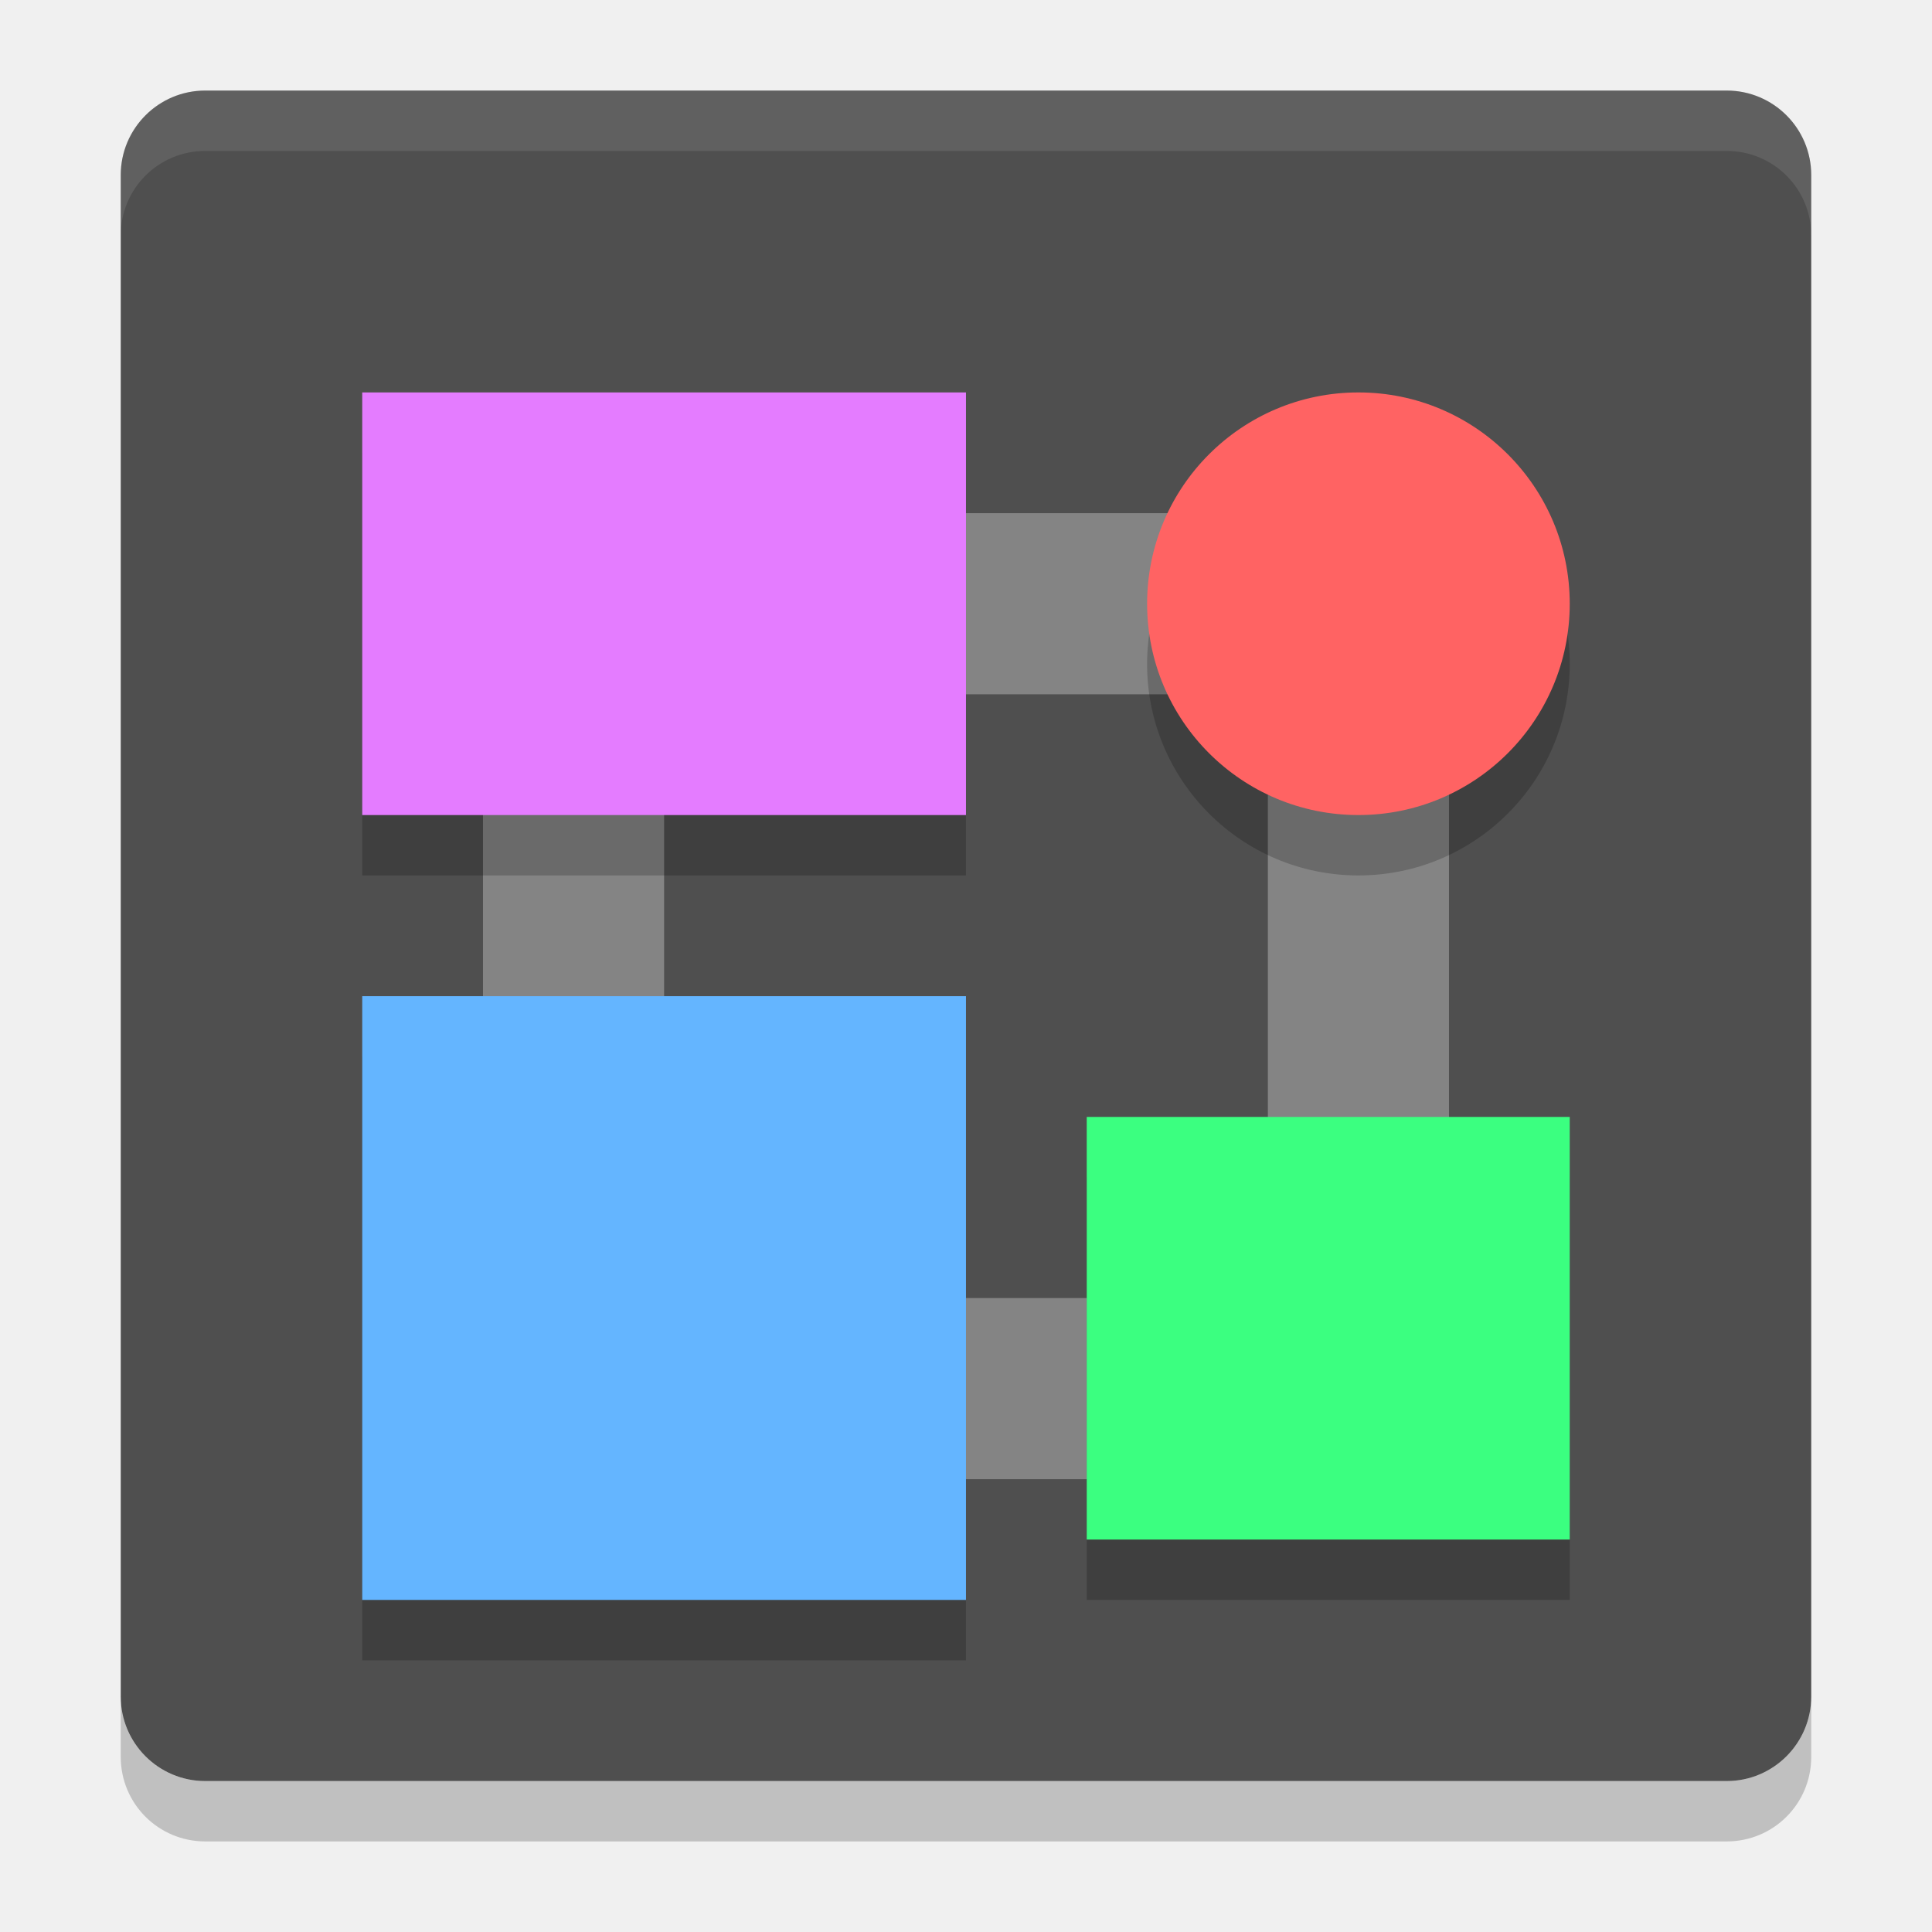
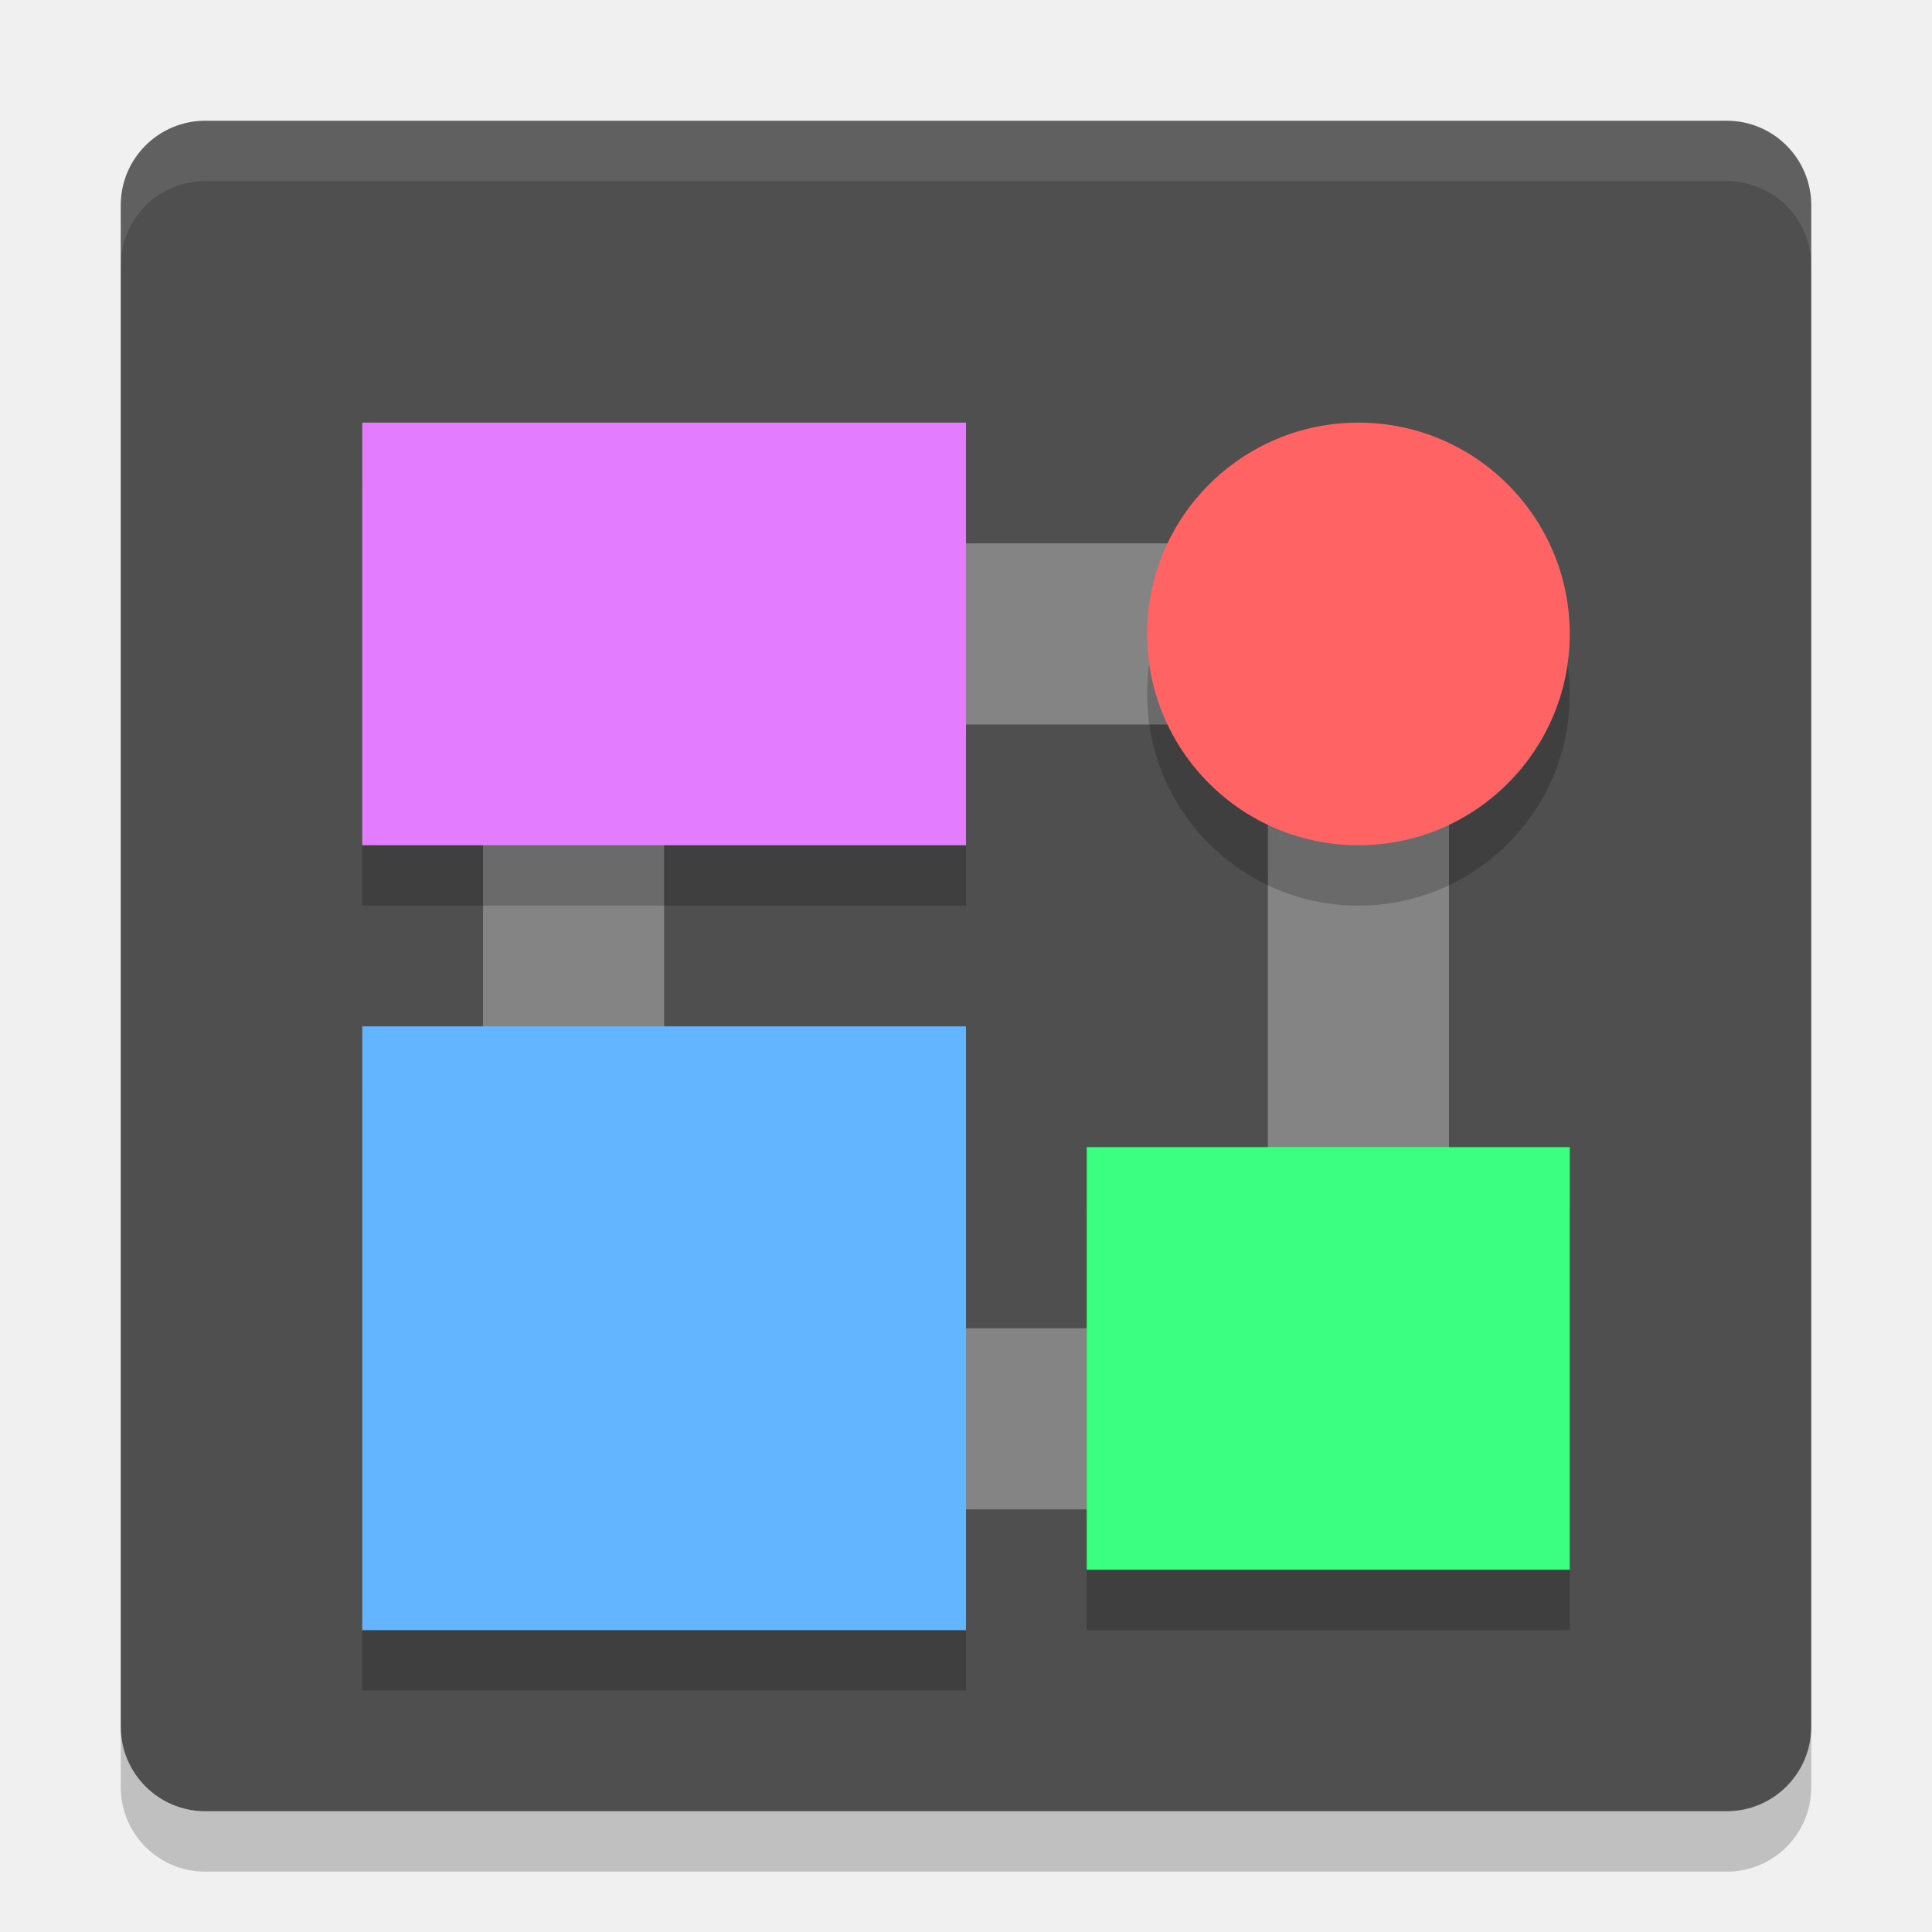
- <svg xmlns="http://www.w3.org/2000/svg" width="128" height="128" viewBox="0 0 128 128" id="svg2" version="1.1">
-   <defs id="defs4" />
-   <g id="layer1" transform="translate(0,-924.3622)">
-     <g id="g836" transform="matrix(4,0,0,4,-8e-4,922.3622)">
-       <g id="g1064" transform="translate(0.2949405,0.04483875)">
-         <rect style="fill:#4f4f4f;stroke-width:1" id="rect2" transform="matrix(0,-1,-1,0,0,0)" ry="1.4" rx="1.4" y="-29.705" x="-29.955" height="28" width="28" />
-         <path style="fill:#848484;stroke-width:1" id="path4" d="M 7.705,8.955 V 24.955 H 23.705 V 8.955 Z M 10.705,11.955 h 10 v 10 H 10.705 Z" />
-         <rect style="opacity:0.2;stroke-width:1" id="rect6" y="17.955" x="5.705" height="10" width="10" />
-         <rect style="fill:#64b5ff;stroke-width:1" id="rect8" y="16.955" x="5.705" height="10" width="10" />
-         <rect style="opacity:0.2;stroke-width:1" id="rect10" y="7.955" x="5.705" height="7" width="10" />
-         <rect style="fill:#e47cff;stroke-width:1" id="rect12" y="6.955" x="5.705" height="7" width="10" />
-         <circle style="opacity:0.2;stroke-width:1" id="circle14" r="3.5" cy="11.455" cx="22.205" />
-         <circle style="fill:#ff6363;stroke-width:1" id="circle16" r="3.5" cy="10.455" cx="22.205" />
-         <rect style="opacity:0.2;stroke-width:1" id="rect18" y="19.955" x="17.705" height="7" width="8" />
-         <rect style="fill:#3bff80;stroke-width:1" id="rect20" y="18.955" x="17.705" height="7" width="8" />
-         <path style="opacity:0.1;fill:#ffffff;stroke-width:1" id="path22" d="m 3.105,1.955 c -0.776,0 -1.4,0.625 -1.4,1.4 v 1 c 0,-0.776 0.625,-1.4 1.4,-1.4 H 28.305 c 0.775,0 1.4,0.625 1.4,1.4 v -1 c 0,-0.776 -0.625,-1.4 -1.4,-1.4 z" />
-         <path style="opacity:0.2;stroke-width:1" id="path24" d="m 1.705,28.555 v 1 c 0,0.775 0.625,1.4 1.4,1.4 H 28.305 c 0.775,0 1.4,-0.625 1.4,-1.4 v -1 c 0,0.775 -0.625,1.4 -1.4,1.4 H 3.105 c -0.775,0 -1.4,-0.625 -1.4,-1.4 z" />
-       </g>
-     </g>
-   </g>
+ <svg xmlns="http://www.w3.org/2000/svg" width="32" height="32" version="1">
+   <rect fill="#4f4f4f" width="28" height="28" x="-30" y="-30" rx="1.4" ry="1.4" transform="matrix(0,-1,-1,0,0,0)" />
+   <path fill="#848484" d="m8 9v16h16v-16h-16zm3 3h10v10h-10v-10z" />
+   <rect opacity=".2" width="10" height="10" x="6" y="18" />
+   <rect fill="#64b5ff" width="10" height="10" x="6" y="17" />
+   <rect opacity=".2" width="10" height="7" x="6" y="8" />
+   <rect fill="#e47cff" width="10" height="7" x="6" y="7" />
+   <circle opacity=".2" cx="22.5" cy="11.5" r="3.5" />
+   <circle fill="#ff6363" cx="22.5" cy="10.5" r="3.5" />
+   <rect opacity=".2" width="8" height="7" x="18" y="20" />
+   <rect fill="#3bff80" width="8" height="7" x="18" y="19" />
+   <path fill="#fff" opacity=".1" d="m3.4 2c-0.776 0-1.4 0.625-1.4 1.4v1c0-0.776 0.625-1.4 1.4-1.4h25.2c0.775 0 1.4 0.625 1.4 1.4v-1c0-0.776-0.625-1.4-1.4-1.4h-25.2z" />
+   <path opacity=".2" d="m2 28.6v1c0 0.775 0.625 1.4 1.4 1.4h25.2c0.775 0 1.4-0.625 1.4-1.4v-1c0 0.775-0.625 1.4-1.4 1.4h-25.2c-0.775 0-1.4-0.625-1.4-1.4z" />
</svg>
